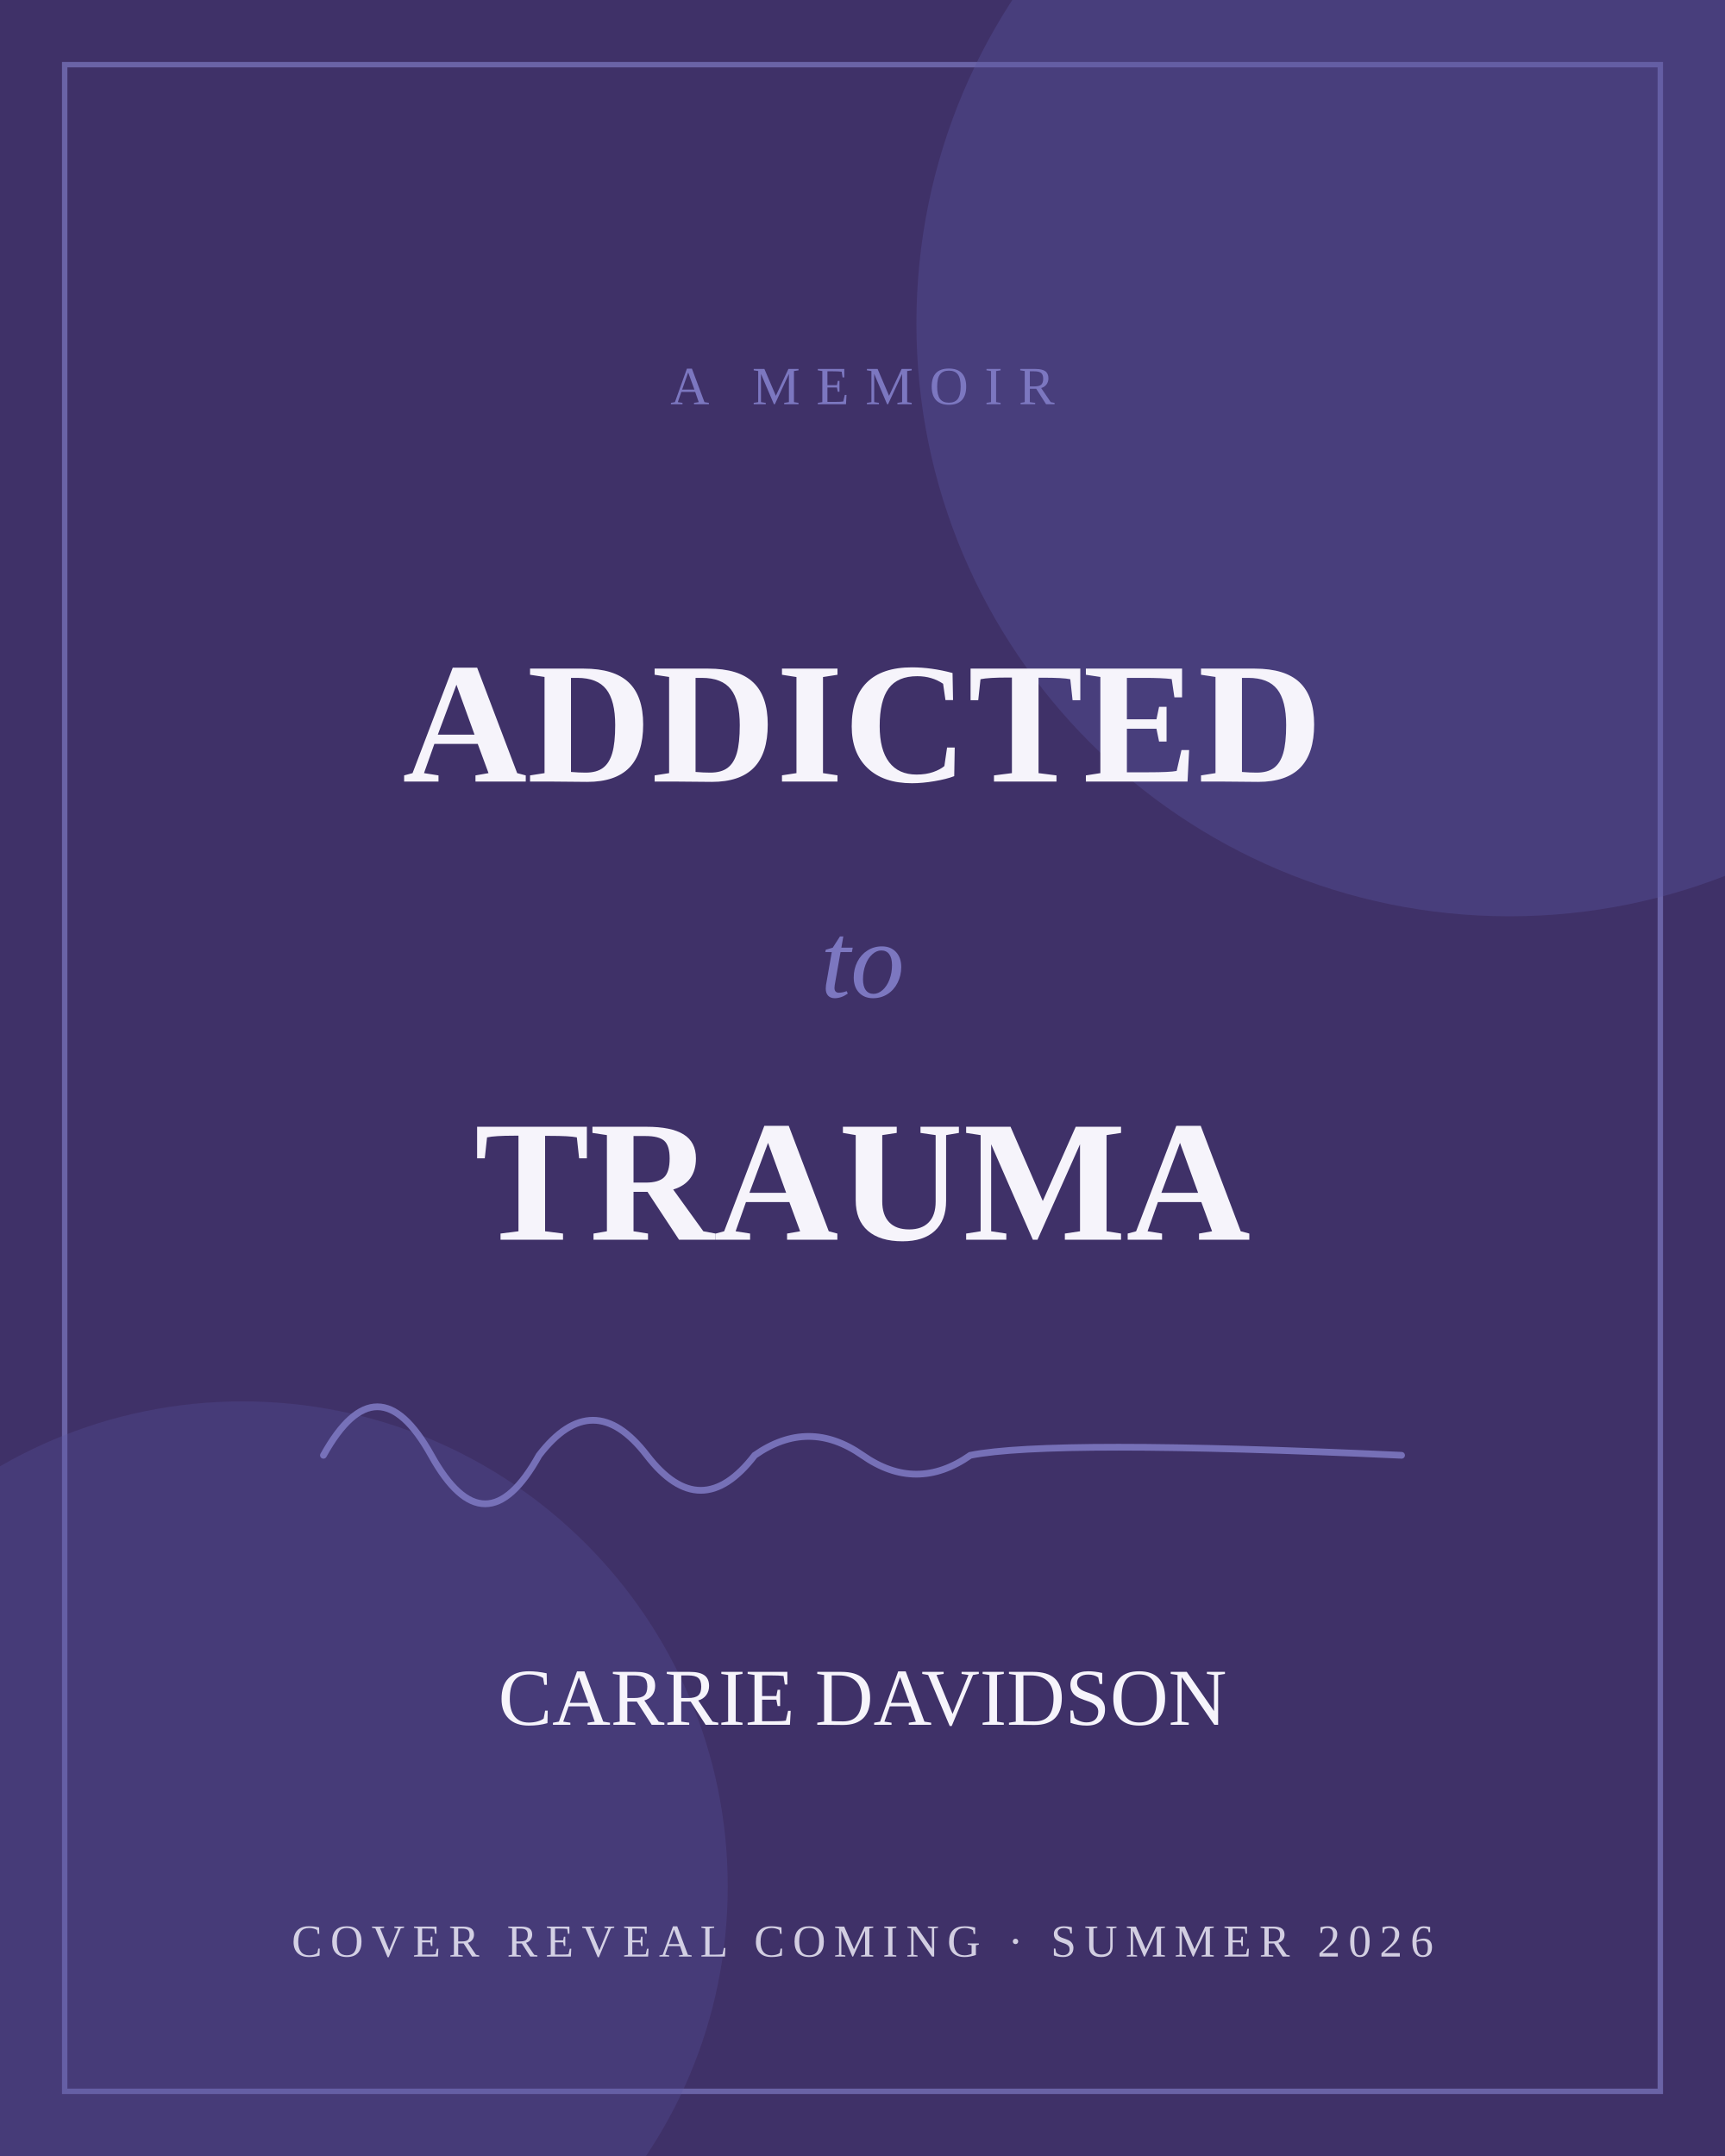
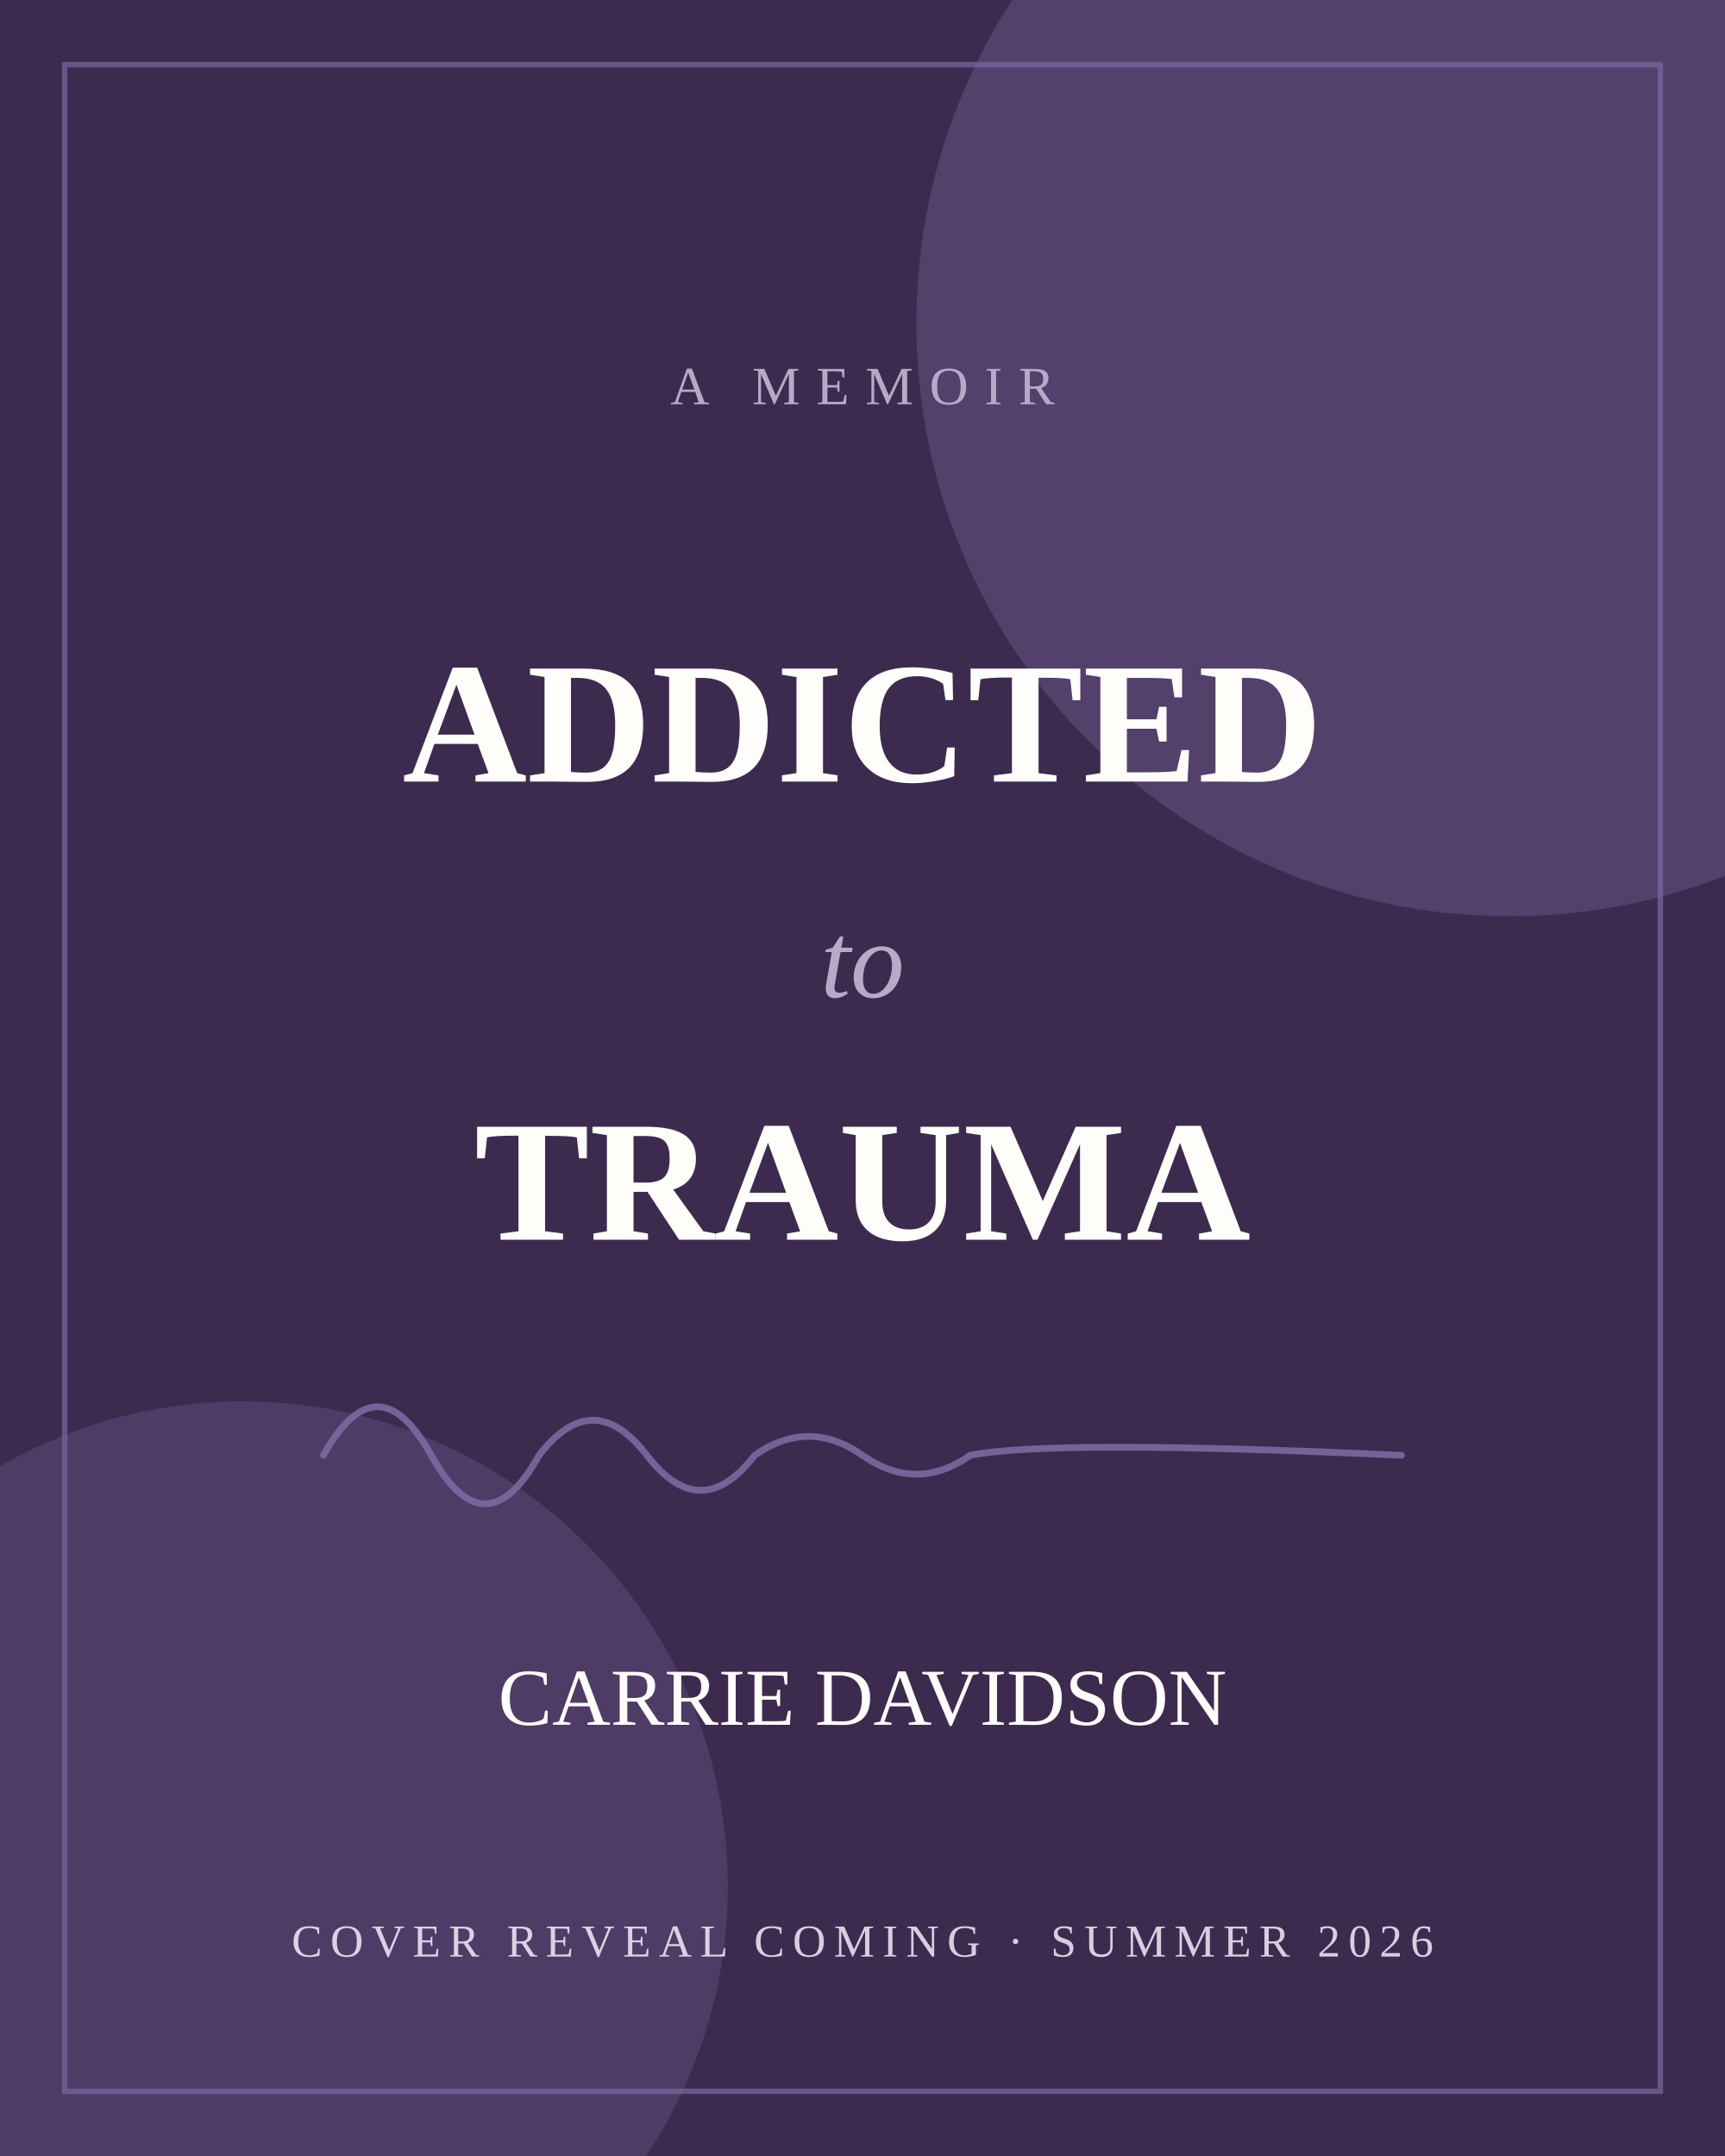
<svg xmlns="http://www.w3.org/2000/svg" width="640" height="800" viewBox="0 0 640 800" role="img" aria-label="Addicted to Trauma by Carrie Davidson, cover reveal coming soon">
-   <rect width="640" height="800" fill="#3F3168" />
-   <rect x="24" y="24" width="592" height="752" fill="none" stroke="#7C77C0" stroke-width="2" opacity="0.7" />
-   <circle cx="560" cy="120" r="220" fill="#5A55A0" opacity="0.35" />
-   <circle cx="90" cy="700" r="180" fill="#5A55A0" opacity="0.28" />
-   <text x="320" y="150" text-anchor="middle" font-family="Georgia, 'Times New Roman', serif" font-size="20" letter-spacing="6" fill="#7C77C0">A MEMOIR</text>
-   <text x="320" y="290" text-anchor="middle" font-family="Georgia, 'Times New Roman', serif" font-size="64" font-weight="bold" fill="#F6F4FB">ADDICTED</text>
-   <text x="320" y="370" text-anchor="middle" font-family="Georgia, 'Times New Roman', serif" font-size="40" font-style="italic" fill="#7C77C0">to</text>
-   <text x="320" y="460" text-anchor="middle" font-family="Georgia, 'Times New Roman', serif" font-size="64" font-weight="bold" fill="#F6F4FB">TRAUMA</text>
-   <path d="M120 540 q20 -36 40 0 q20 36 40 0 q20 -26 40 0 q20 26 40 0 q20 -14 40 0 q20 14 40 0 q30 -6 160 0" fill="none" stroke="#7C77C0" stroke-width="2.5" stroke-linecap="round" opacity="0.9" />
-   <text x="320" y="640" text-anchor="middle" font-family="Georgia, 'Times New Roman', serif" font-size="30" fill="#F6F4FB">CARRIE DAVIDSON</text>
-   <text x="320" y="726" text-anchor="middle" font-family="Georgia, 'Times New Roman', serif" font-size="17" letter-spacing="3" fill="#ECEAF7" opacity="0.85">COVER REVEAL COMING · SUMMER 2026</text>
+   <rect width="640" height="800" fill="#3D2B4F" />
+   <rect x="24" y="24" width="592" height="752" fill="none" stroke="#7B68A0" stroke-width="2" opacity="0.7" />
+   <circle cx="560" cy="120" r="220" fill="#7B68A0" opacity="0.35" />
+   <circle cx="90" cy="700" r="180" fill="#7B68A0" opacity="0.28" />
+   <text x="320" y="150" text-anchor="middle" font-family="Georgia, 'Times New Roman', serif" font-size="20" letter-spacing="6" fill="#B8A9C9">A MEMOIR</text>
+   <text x="320" y="290" text-anchor="middle" font-family="Georgia, 'Times New Roman', serif" font-size="64" font-weight="bold" fill="#FFFDFA">ADDICTED</text>
+   <text x="320" y="370" text-anchor="middle" font-family="Georgia, 'Times New Roman', serif" font-size="40" font-style="italic" fill="#B8A9C9">to</text>
+   <text x="320" y="460" text-anchor="middle" font-family="Georgia, 'Times New Roman', serif" font-size="64" font-weight="bold" fill="#FFFDFA">TRAUMA</text>
+   <path d="M120 540 q20 -36 40 0 q20 36 40 0 q20 -26 40 0 q20 26 40 0 q20 -14 40 0 q20 14 40 0 q30 -6 160 0" fill="none" stroke="#7B68A0" stroke-width="2.5" stroke-linecap="round" opacity="0.9" />
+   <text x="320" y="640" text-anchor="middle" font-family="Georgia, 'Times New Roman', serif" font-size="30" fill="#FFFDFA">CARRIE DAVIDSON</text>
+   <text x="320" y="726" text-anchor="middle" font-family="Georgia, 'Times New Roman', serif" font-size="17" letter-spacing="3" fill="#F2ECF7" opacity="0.85">COVER REVEAL COMING · SUMMER 2026</text>
</svg>
